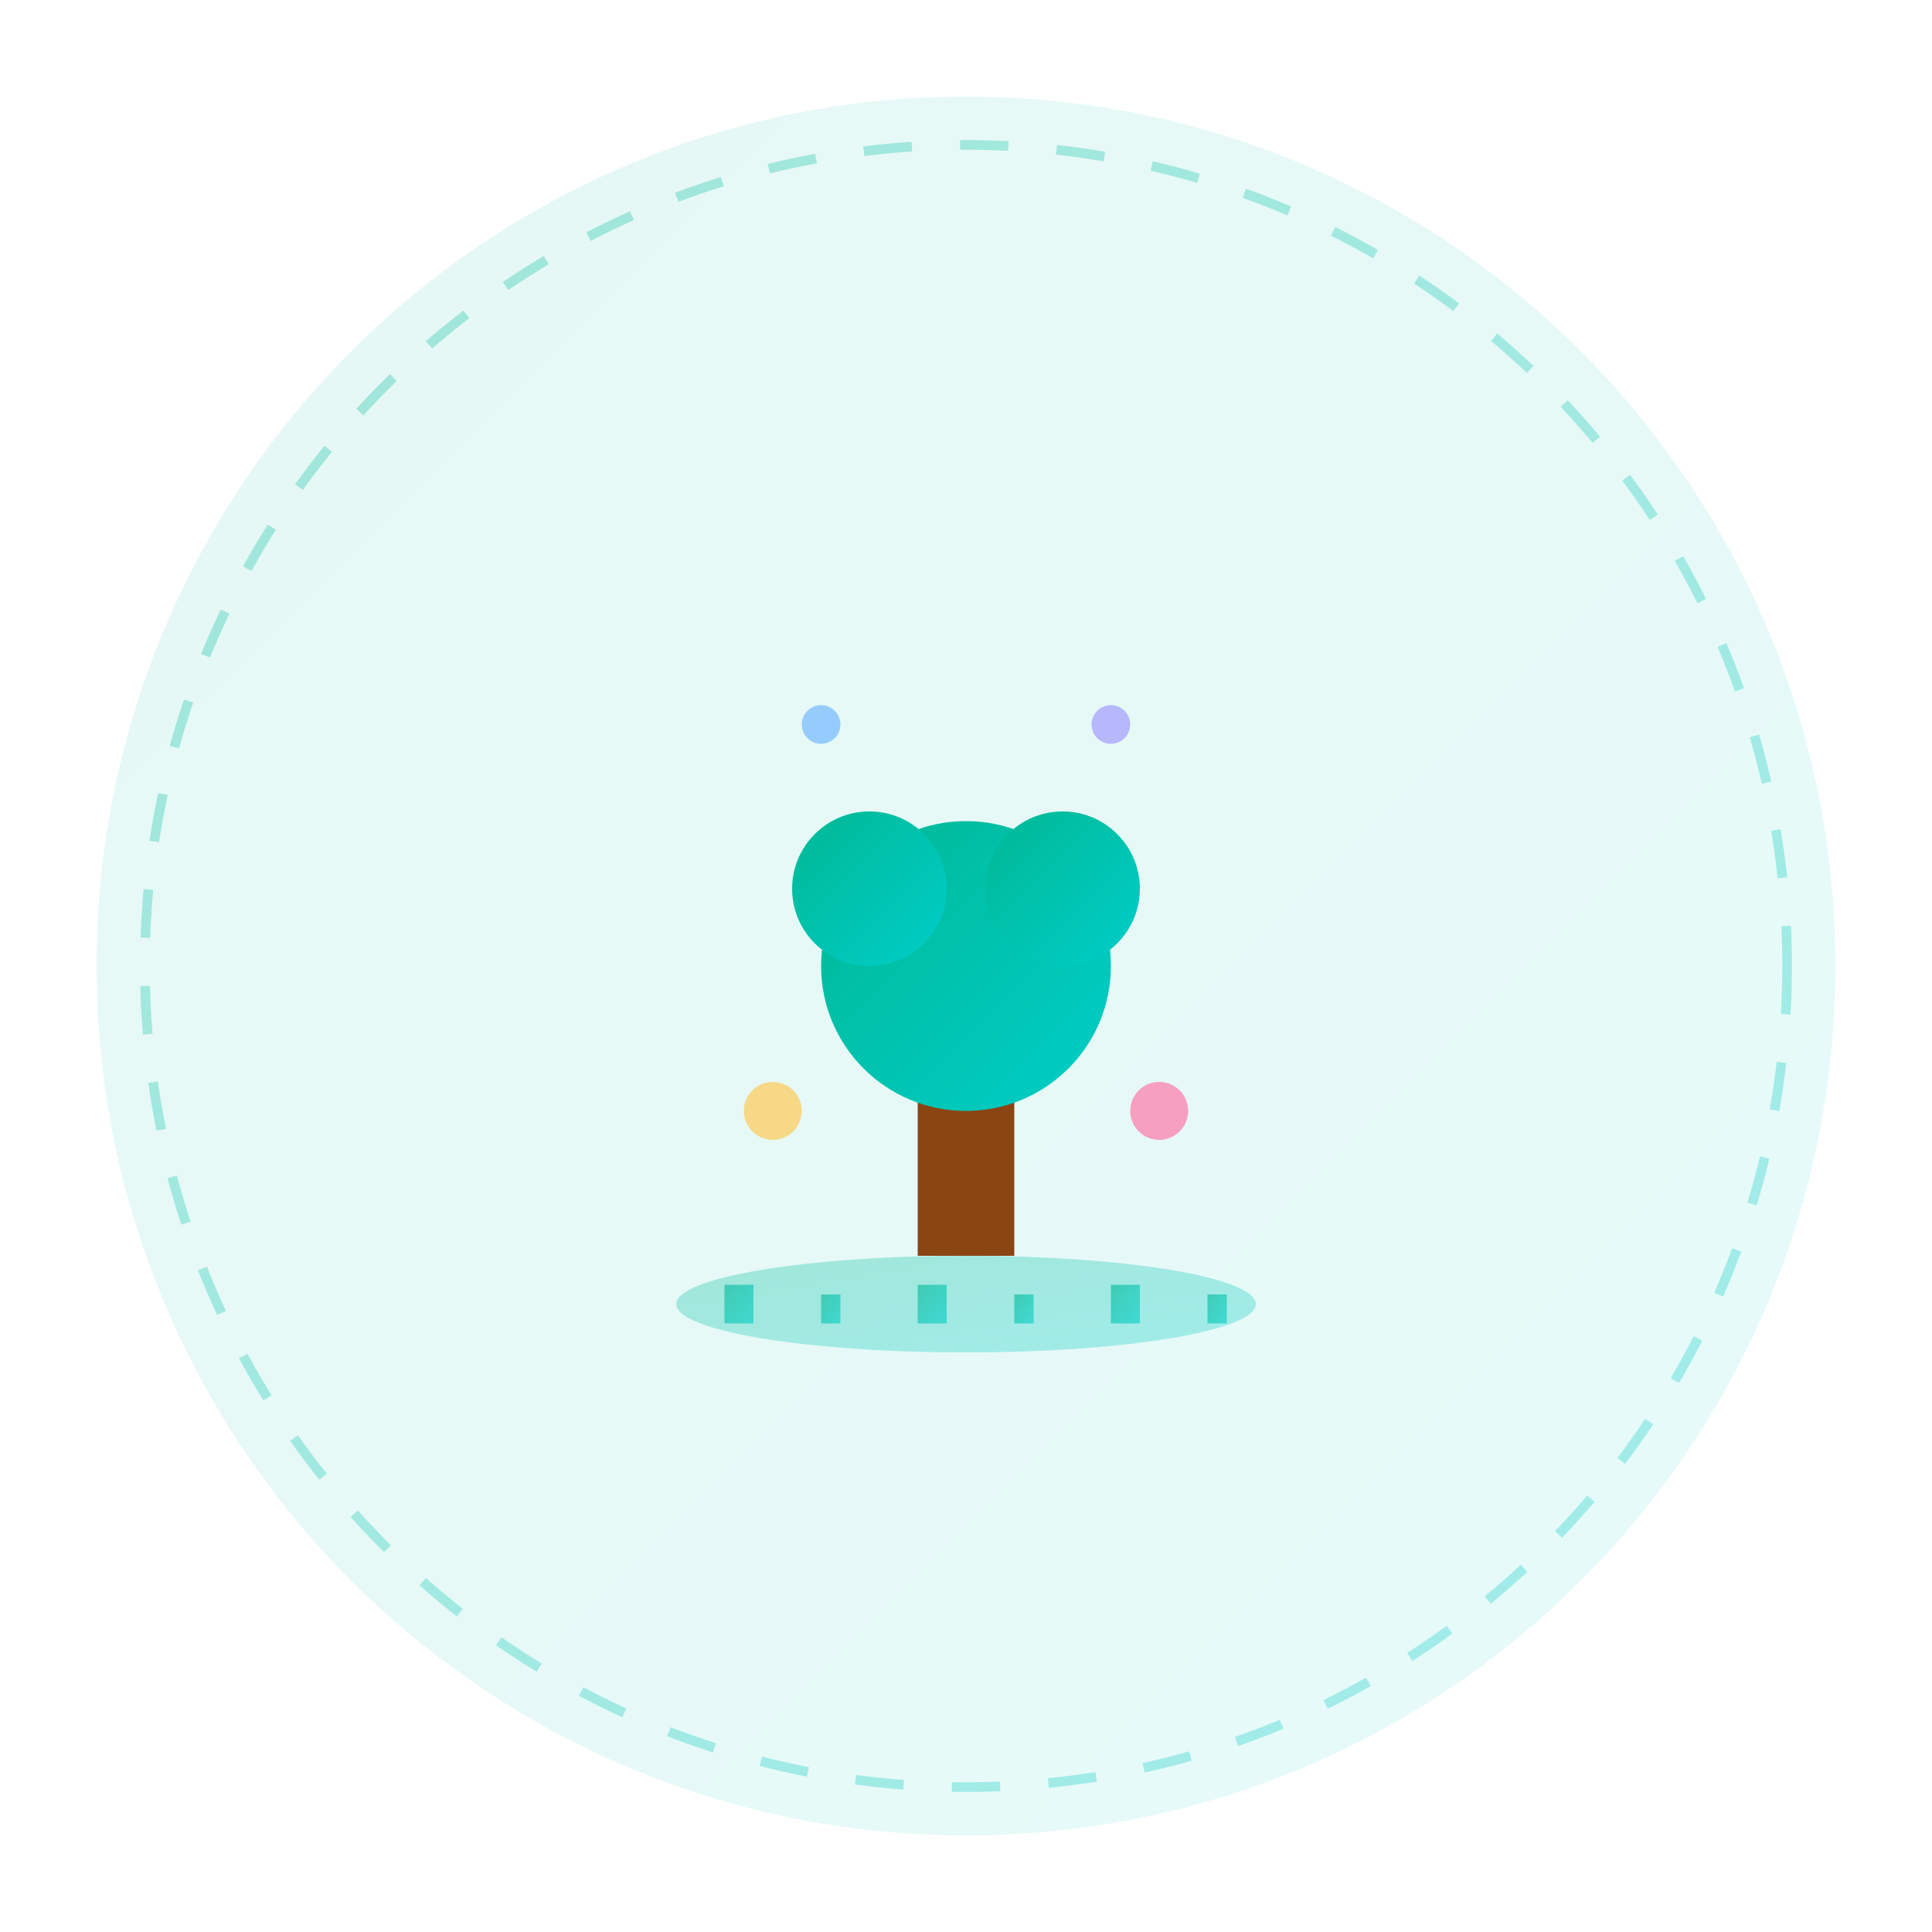
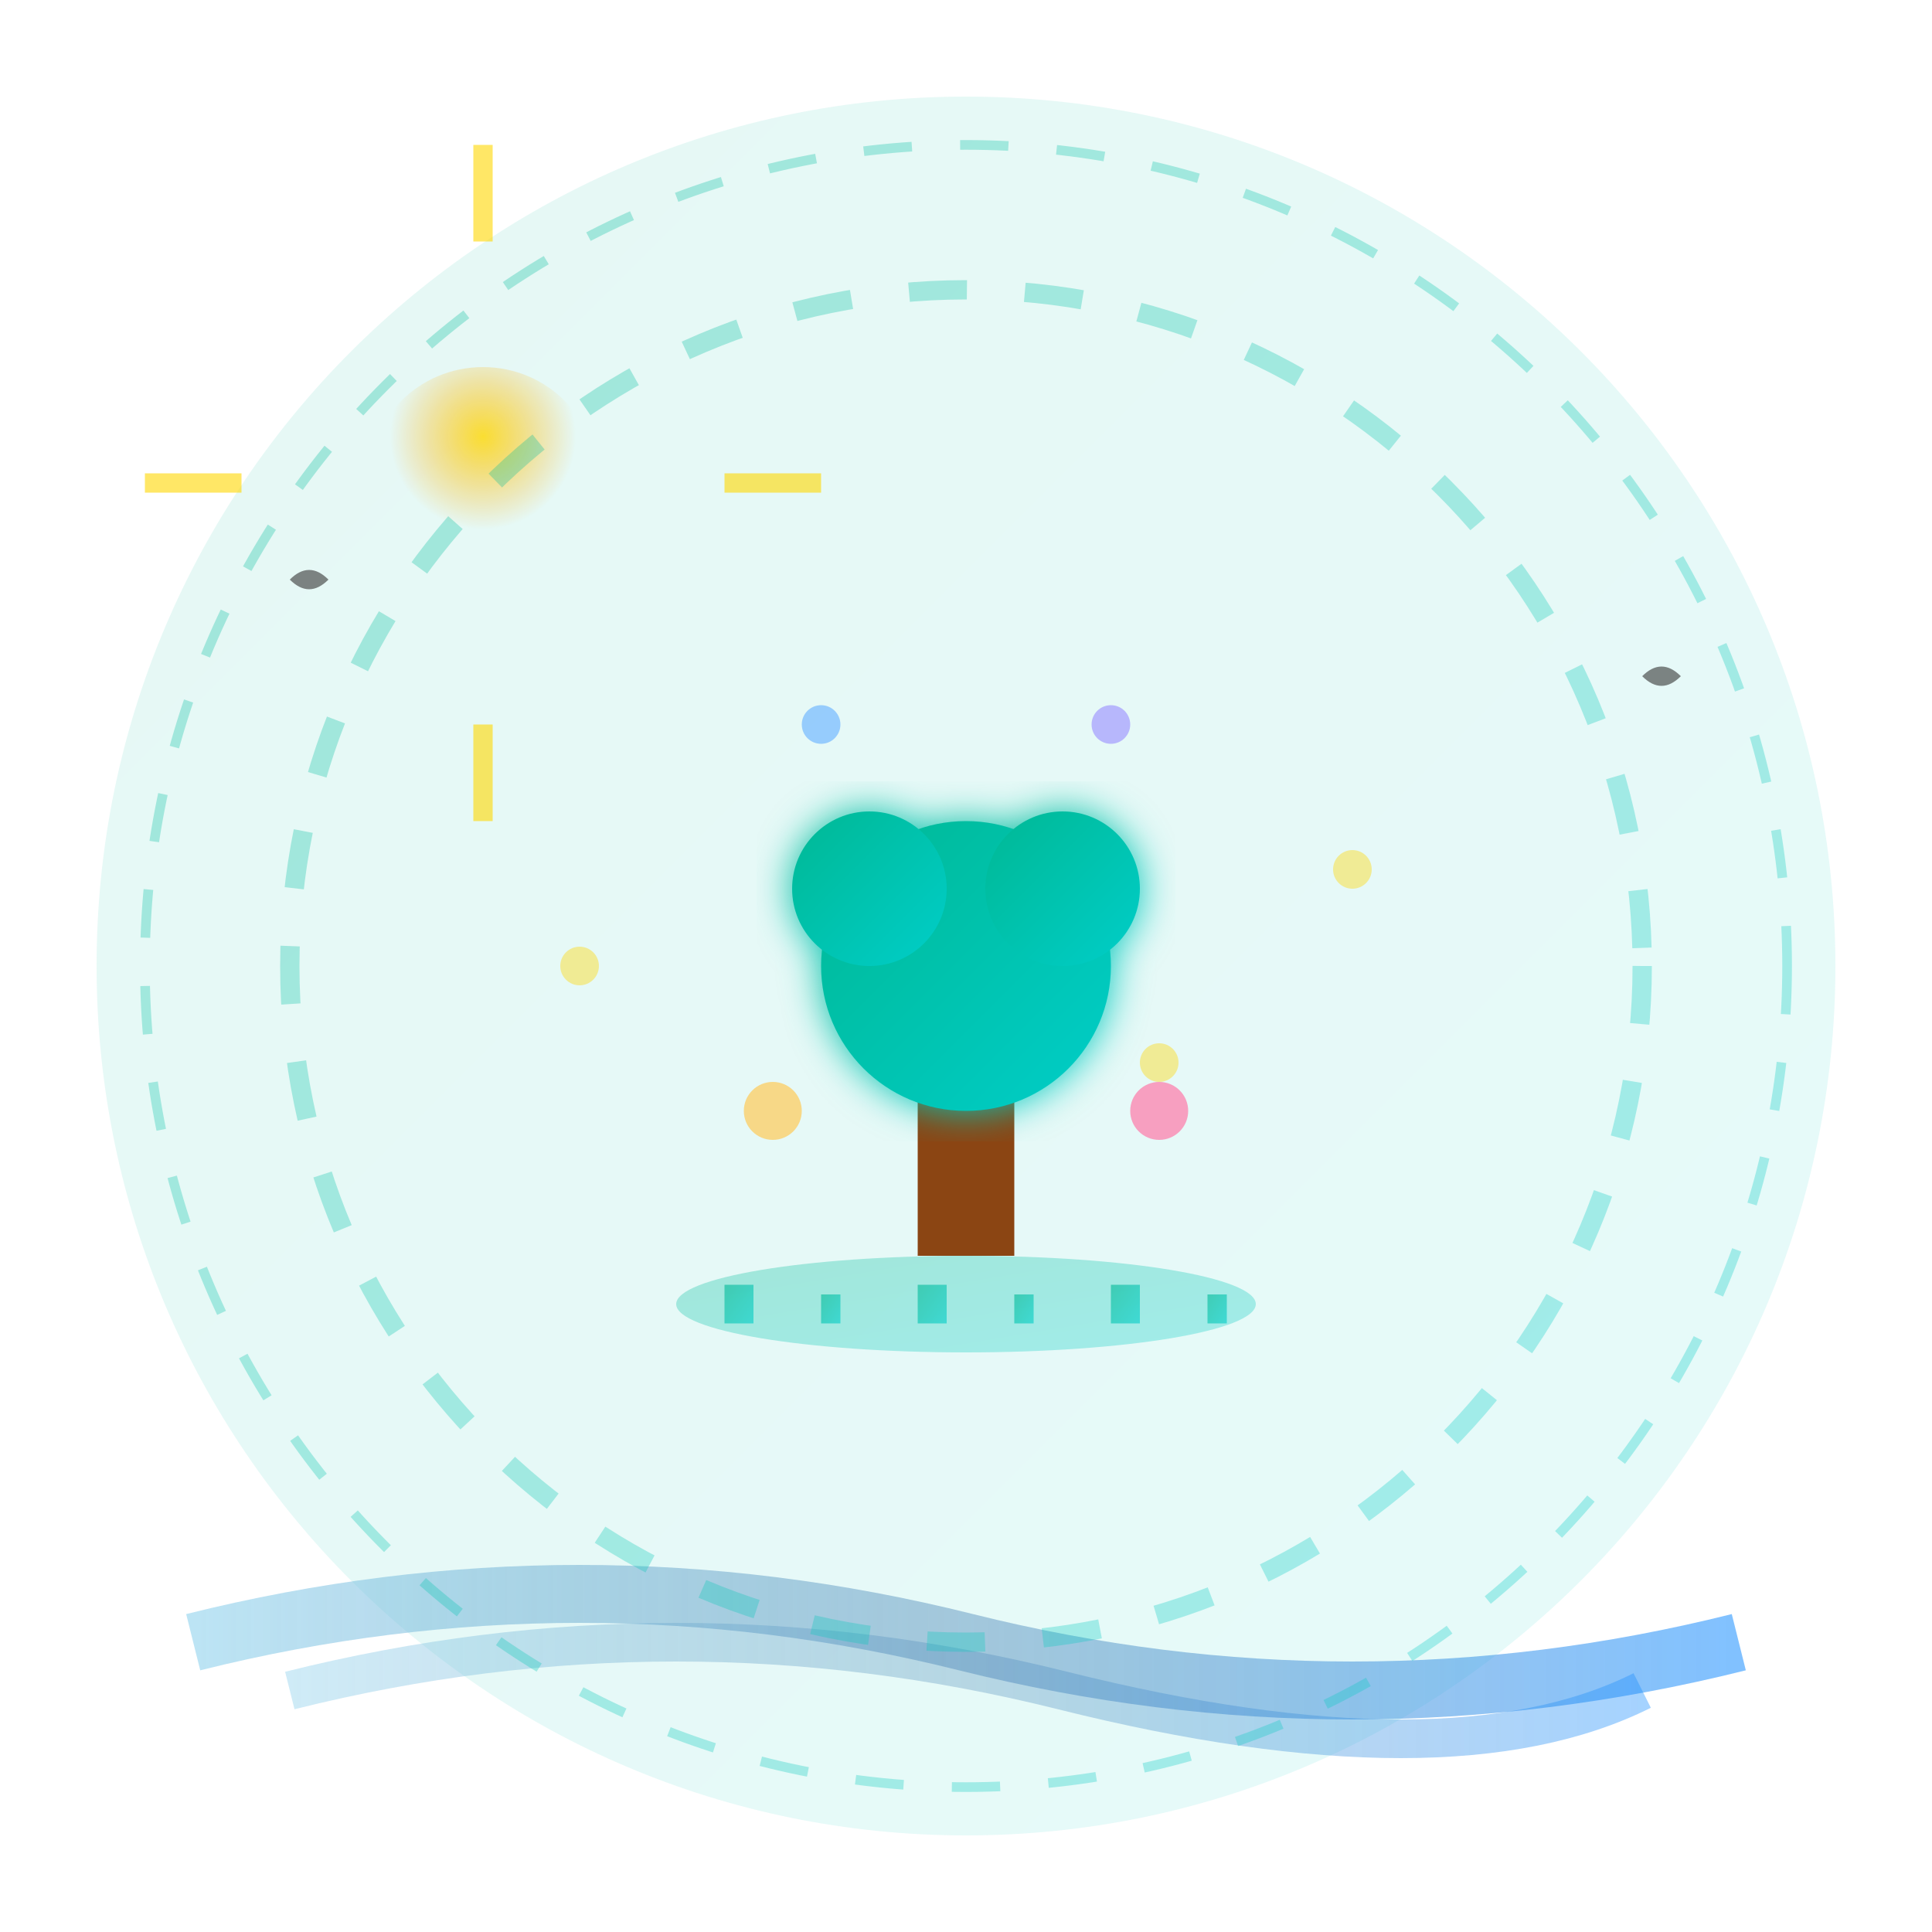
<svg xmlns="http://www.w3.org/2000/svg" viewBox="0 0 200 200">
  <defs>
    <linearGradient id="natureGradient" x1="0%" y1="0%" x2="100%" y2="100%">
      <stop offset="0%" style="stop-color:#00b894;stop-opacity:1" />
      <stop offset="100%" style="stop-color:#00cec9;stop-opacity:1" />
    </linearGradient>
+     <radialGradient id="sunGlow" cx="50%" cy="30%" r="40%">
+       <stop offset="0%" style="stop-color:#FFD700;stop-opacity:0.8" />
+       <stop offset="100%" style="stop-color:#FFA500;stop-opacity:0" />
+     </radialGradient>
+     <linearGradient id="waterGrad" x1="0%" y1="0%" x2="100%" y2="0%">
+       <stop offset="0%" style="stop-color:#87CEEB;stop-opacity:0.8" />
+       <stop offset="50%" style="stop-color:#4682B4;stop-opacity:0.6" />
+       <stop offset="100%" style="stop-color:#1E90FF;stop-opacity:0.8" />
+     </linearGradient>
+     <filter id="leafGlow">
+       <feGaussianBlur stdDeviation="2" result="coloredBlur" />
+       <feMerge>
+         <feMergeNode in="coloredBlur" />
+         <feMergeNode in="SourceGraphic" />
+       </feMerge>
+     </filter>
  </defs>
-   <circle cx="100" cy="100" r="90" fill="url(#natureGradient)" opacity="0.1" />
+   <circle cx="100" cy="100" r="90" fill="url(#natureGradient)" opacity="0.1">
+     <animate attributeName="opacity" values="0.1; 0.3; 0.1" dur="8s" repeatCount="indefinite" />
+     <animateTransform attributeName="transform" type="rotate" values="0 100 100; 360 100 100" dur="60s" repeatCount="indefinite" />
+   </circle>
+   <circle cx="50" cy="50" r="12" fill="url(#sunGlow)">
+     <animate attributeName="r" values="12; 15; 12" dur="4s" repeatCount="indefinite" />
+     <animate attributeName="opacity" values="0.8; 1; 0.8" dur="3s" repeatCount="indefinite" />
+   </circle>
+   <g stroke="#FFD700" stroke-width="2" opacity="0.6">
+     <line x1="50" y1="25" x2="50" y2="15">
+       <animate attributeName="opacity" values="0.6; 1; 0.6" dur="2s" repeatCount="indefinite" />
+     </line>
+     <line x1="50" y1="75" x2="50" y2="85">
+       <animate attributeName="opacity" values="0.6; 1; 0.6" dur="2.2s" repeatCount="indefinite" />
+     </line>
+     <line x1="25" y1="50" x2="15" y2="50">
+       <animate attributeName="opacity" values="0.6; 1; 0.6" dur="2.4s" repeatCount="indefinite" />
+     </line>
+     <line x1="75" y1="50" x2="85" y2="50">
+       <animate attributeName="opacity" values="0.6; 1; 0.6" dur="2.6s" repeatCount="indefinite" />
+     </line>
+   </g>
+   <path d="M 20,170 Q 60,160 100,170 Q 140,180 180,170" fill="none" stroke="url(#waterGrad)" stroke-width="6" opacity="0.7">
+     <animate attributeName="stroke-dasharray" values="0,40; 20,20; 40,0; 0,40" dur="3s" repeatCount="indefinite" />
+     <animate attributeName="opacity" values="0.7; 1; 0.7" dur="2s" repeatCount="indefinite" />
+   </path>
+   <path d="M 30,175 Q 70,165 110,175 Q 150,185 170,175" fill="none" stroke="url(#waterGrad)" stroke-width="4" opacity="0.5">
+     <animate attributeName="stroke-dasharray" values="40,0; 20,20; 0,40; 40,0" dur="3.5s" repeatCount="indefinite" />
+     <animate attributeName="opacity" values="0.5; 0.8; 0.5" dur="2.2s" begin="0.5s" repeatCount="indefinite" />
+   </path>
  <g transform="translate(100,100)">
-     <rect x="-5" y="10" width="10" height="20" fill="#8b4513" />
-     <g fill="url(#natureGradient)">
+     <rect x="-5" y="10" width="10" height="20" fill="#8b4513">
+       <animateTransform attributeName="transform" type="scale" values="1; 1.05; 1" dur="6s" repeatCount="indefinite" />
+       <animate attributeName="fill" values="#8b4513; #A0522D; #8b4513" dur="4s" repeatCount="indefinite" />
+     </rect>
+     <g fill="url(#natureGradient)" filter="url(#leafGlow)">
      <circle cx="0" cy="0" r="15">
-         <animate attributeName="r" values="15;18;15" dur="3s" repeatCount="indefinite" />
+         <animate attributeName="r" values="15;20;15" dur="3s" repeatCount="indefinite" />
+         <animate attributeName="fill" values="url(#natureGradient); #90EE90; url(#natureGradient)" dur="10s" repeatCount="indefinite" />
+         <animateTransform attributeName="transform" type="rotate" values="0 0 0; 5 0 0; 0 0 0" dur="8s" repeatCount="indefinite" />
      </circle>
      <circle cx="-10" cy="-8" r="8">
-         <animate attributeName="r" values="8;10;8" dur="2.5s" repeatCount="indefinite" />
+         <animate attributeName="r" values="8;12;8" dur="2.5s" repeatCount="indefinite" />
+         <animateTransform attributeName="transform" type="translate" values="0,0; 2,1; 0,0" dur="5s" repeatCount="indefinite" />
+         <animate attributeName="opacity" values="0.8; 1; 0.8" dur="3s" repeatCount="indefinite" />
      </circle>
      <circle cx="10" cy="-8" r="8">
-         <animate attributeName="r" values="8;10;8" dur="2.8s" repeatCount="indefinite" />
+         <animate attributeName="r" values="8;12;8" dur="2.8s" repeatCount="indefinite" />
+         <animateTransform attributeName="transform" type="translate" values="0,0; -2,1; 0,0" dur="4.5s" repeatCount="indefinite" />
+         <animate attributeName="opacity" values="0.8; 1; 0.8" dur="3.5s" begin="0.5s" repeatCount="indefinite" />
      </circle>
    </g>
    <g opacity="0.7">
      <circle cx="-20" cy="15" r="3" fill="#feca57">
        <animate attributeName="fill" values="#feca57;#fdcb6e;#feca57" dur="2s" repeatCount="indefinite" />
+         <animate attributeName="r" values="3; 5; 3" dur="4s" repeatCount="indefinite" />
+         <animateTransform attributeName="transform" type="translate" values="0,0; 1,2; 0,0" dur="3s" repeatCount="indefinite" />
      </circle>
      <circle cx="20" cy="15" r="3" fill="#fd79a8">
        <animate attributeName="fill" values="#fd79a8;#ff6b6b;#fd79a8" dur="2.2s" repeatCount="indefinite" />
+         <animate attributeName="r" values="3; 5; 3" dur="4.5s" repeatCount="indefinite" />
+         <animateTransform attributeName="transform" type="translate" values="0,0; -1,2; 0,0" dur="3.5s" repeatCount="indefinite" />
      </circle>
      <circle cx="-15" cy="-25" r="2" fill="#74b9ff">
        <animate attributeName="fill" values="#74b9ff;#0984e3;#74b9ff" dur="1.8s" repeatCount="indefinite" />
+         <animate attributeName="r" values="2; 4; 2" dur="3s" repeatCount="indefinite" />
+         <animateTransform attributeName="transform" type="translate" values="0,0; 2,1; 0,0" dur="4s" repeatCount="indefinite" />
      </circle>
      <circle cx="15" cy="-25" r="2" fill="#a29bfe">
        <animate attributeName="fill" values="#a29bfe;#6c5ce7;#a29bfe" dur="2.3s" repeatCount="indefinite" />
+         <animate attributeName="r" values="2; 4; 2" dur="3.5s" repeatCount="indefinite" />
+         <animateTransform attributeName="transform" type="translate" values="0,0; -2,1; 0,0" dur="4.5s" repeatCount="indefinite" />
      </circle>
    </g>
    <g transform="translate(0,35)">
-       <ellipse cx="0" cy="0" rx="30" ry="5" fill="url(#natureGradient)" opacity="0.3" />
+       <ellipse cx="0" cy="0" rx="30" ry="5" fill="url(#natureGradient)" opacity="0.3">
+         <animate attributeName="rx" values="30; 35; 30" dur="5s" repeatCount="indefinite" />
+         <animate attributeName="opacity" values="0.3; 0.6; 0.3" dur="3s" repeatCount="indefinite" />
+       </ellipse>
      <g fill="url(#natureGradient)" opacity="0.6">
-         <rect x="-25" y="-2" width="3" height="4" />
-         <rect x="-15" y="-1" width="2" height="3" />
-         <rect x="-5" y="-2" width="3" height="4" />
-         <rect x="5" y="-1" width="2" height="3" />
-         <rect x="15" y="-2" width="3" height="4" />
-         <rect x="25" y="-1" width="2" height="3" />
+         <rect x="-25" y="-2" width="3" height="4">
+           <animateTransform attributeName="transform" type="skewX" values="0; 10; 0" dur="3s" repeatCount="indefinite" />
+           <animate attributeName="height" values="4; 6; 4" dur="2s" repeatCount="indefinite" />
+         </rect>
+         <rect x="-15" y="-1" width="2" height="3">
+           <animateTransform attributeName="transform" type="skewX" values="0; -8; 0" dur="3.5s" repeatCount="indefinite" />
+           <animate attributeName="height" values="3; 5; 3" dur="2.5s" repeatCount="indefinite" />
+         </rect>
+         <rect x="-5" y="-2" width="3" height="4">
+           <animateTransform attributeName="transform" type="skewX" values="0; 12; 0" dur="2.8s" repeatCount="indefinite" />
+           <animate attributeName="height" values="4; 6; 4" dur="2.2s" repeatCount="indefinite" />
+         </rect>
+         <rect x="5" y="-1" width="2" height="3">
+           <animateTransform attributeName="transform" type="skewX" values="0; -10; 0" dur="3.2s" repeatCount="indefinite" />
+           <animate attributeName="height" values="3; 5; 3" dur="2.8s" repeatCount="indefinite" />
+         </rect>
+         <rect x="15" y="-2" width="3" height="4">
+           <animateTransform attributeName="transform" type="skewX" values="0; 8; 0" dur="3.8s" repeatCount="indefinite" />
+           <animate attributeName="height" values="4; 6; 4" dur="2.3s" repeatCount="indefinite" />
+         </rect>
+         <rect x="25" y="-1" width="2" height="3">
+           <animateTransform attributeName="transform" type="skewX" values="0; -12; 0" dur="3.3s" repeatCount="indefinite" />
+           <animate attributeName="height" values="3; 5; 3" dur="2.7s" repeatCount="indefinite" />
+         </rect>
      </g>
    </g>
  </g>
+   <g fill="#333" opacity="0.6">
+     <path d="M 30,60 Q 32,58 34,60 Q 32,62 30,60">
+       <animateMotion dur="8s" repeatCount="indefinite" path="M 30,60 Q 80,40 130,60 Q 170,80 190,60" />
+       <animate attributeName="opacity" values="0.6; 1; 0.6" dur="2s" repeatCount="indefinite" />
+     </path>
+     <path d="M 170,70 Q 172,68 174,70 Q 172,72 170,70">
+       <animateMotion dur="10s" repeatCount="indefinite" path="M 170,70 Q 120,50 70,70 Q 30,90 10,70" />
+       <animate attributeName="opacity" values="0.6; 1; 0.6" dur="2.5s" begin="1s" repeatCount="indefinite" />
+     </path>
+   </g>
+   <g fill="#FFD700" opacity="0.4">
+     <circle cx="60" cy="100" r="2">
+       <animateMotion dur="6s" repeatCount="indefinite" path="M 60,100 Q 80,80 100,100 Q 120,120 140,100" />
+       <animate attributeName="r" values="2; 4; 2" dur="3s" repeatCount="indefinite" />
+     </circle>
+     <circle cx="140" cy="90" r="2">
+       <animateMotion dur="7s" repeatCount="indefinite" path="M 140,90 Q 120,70 100,90 Q 80,110 60,90" />
+       <animate attributeName="r" values="2; 4; 2" dur="3.5s" begin="1s" repeatCount="indefinite" />
+     </circle>
+     <circle cx="120" cy="110" r="2">
+       <animateMotion dur="8s" repeatCount="indefinite" path="M 120,110 Q 100,90 80,110 Q 60,130 40,110" />
+       <animate attributeName="r" values="2; 4; 2" dur="4s" begin="2s" repeatCount="indefinite" />
+     </circle>
+   </g>
+   <circle cx="100" cy="100" r="70" fill="none" stroke="url(#natureGradient)" stroke-width="2" opacity="0.3" stroke-dasharray="6,6">
+     <animateTransform attributeName="transform" type="rotate" values="0 100 100; 360 100 100" dur="15s" repeatCount="indefinite" />
+     <animate attributeName="opacity" values="0.3; 0.6; 0.3" dur="5s" repeatCount="indefinite" />
+   </circle>
  <circle cx="100" cy="100" r="85" fill="none" stroke="url(#natureGradient)" stroke-width="1" opacity="0.3" stroke-dasharray="5,5">
    <animate attributeName="stroke-dashoffset" values="0;10" dur="2s" repeatCount="indefinite" />
+     <animate attributeName="stroke-dasharray" values="5,5; 10,2; 5,5" dur="8s" repeatCount="indefinite" />
+     <animate attributeName="opacity" values="0.3; 0.7; 0.3" dur="6s" repeatCount="indefinite" />
  </circle>
</svg>
